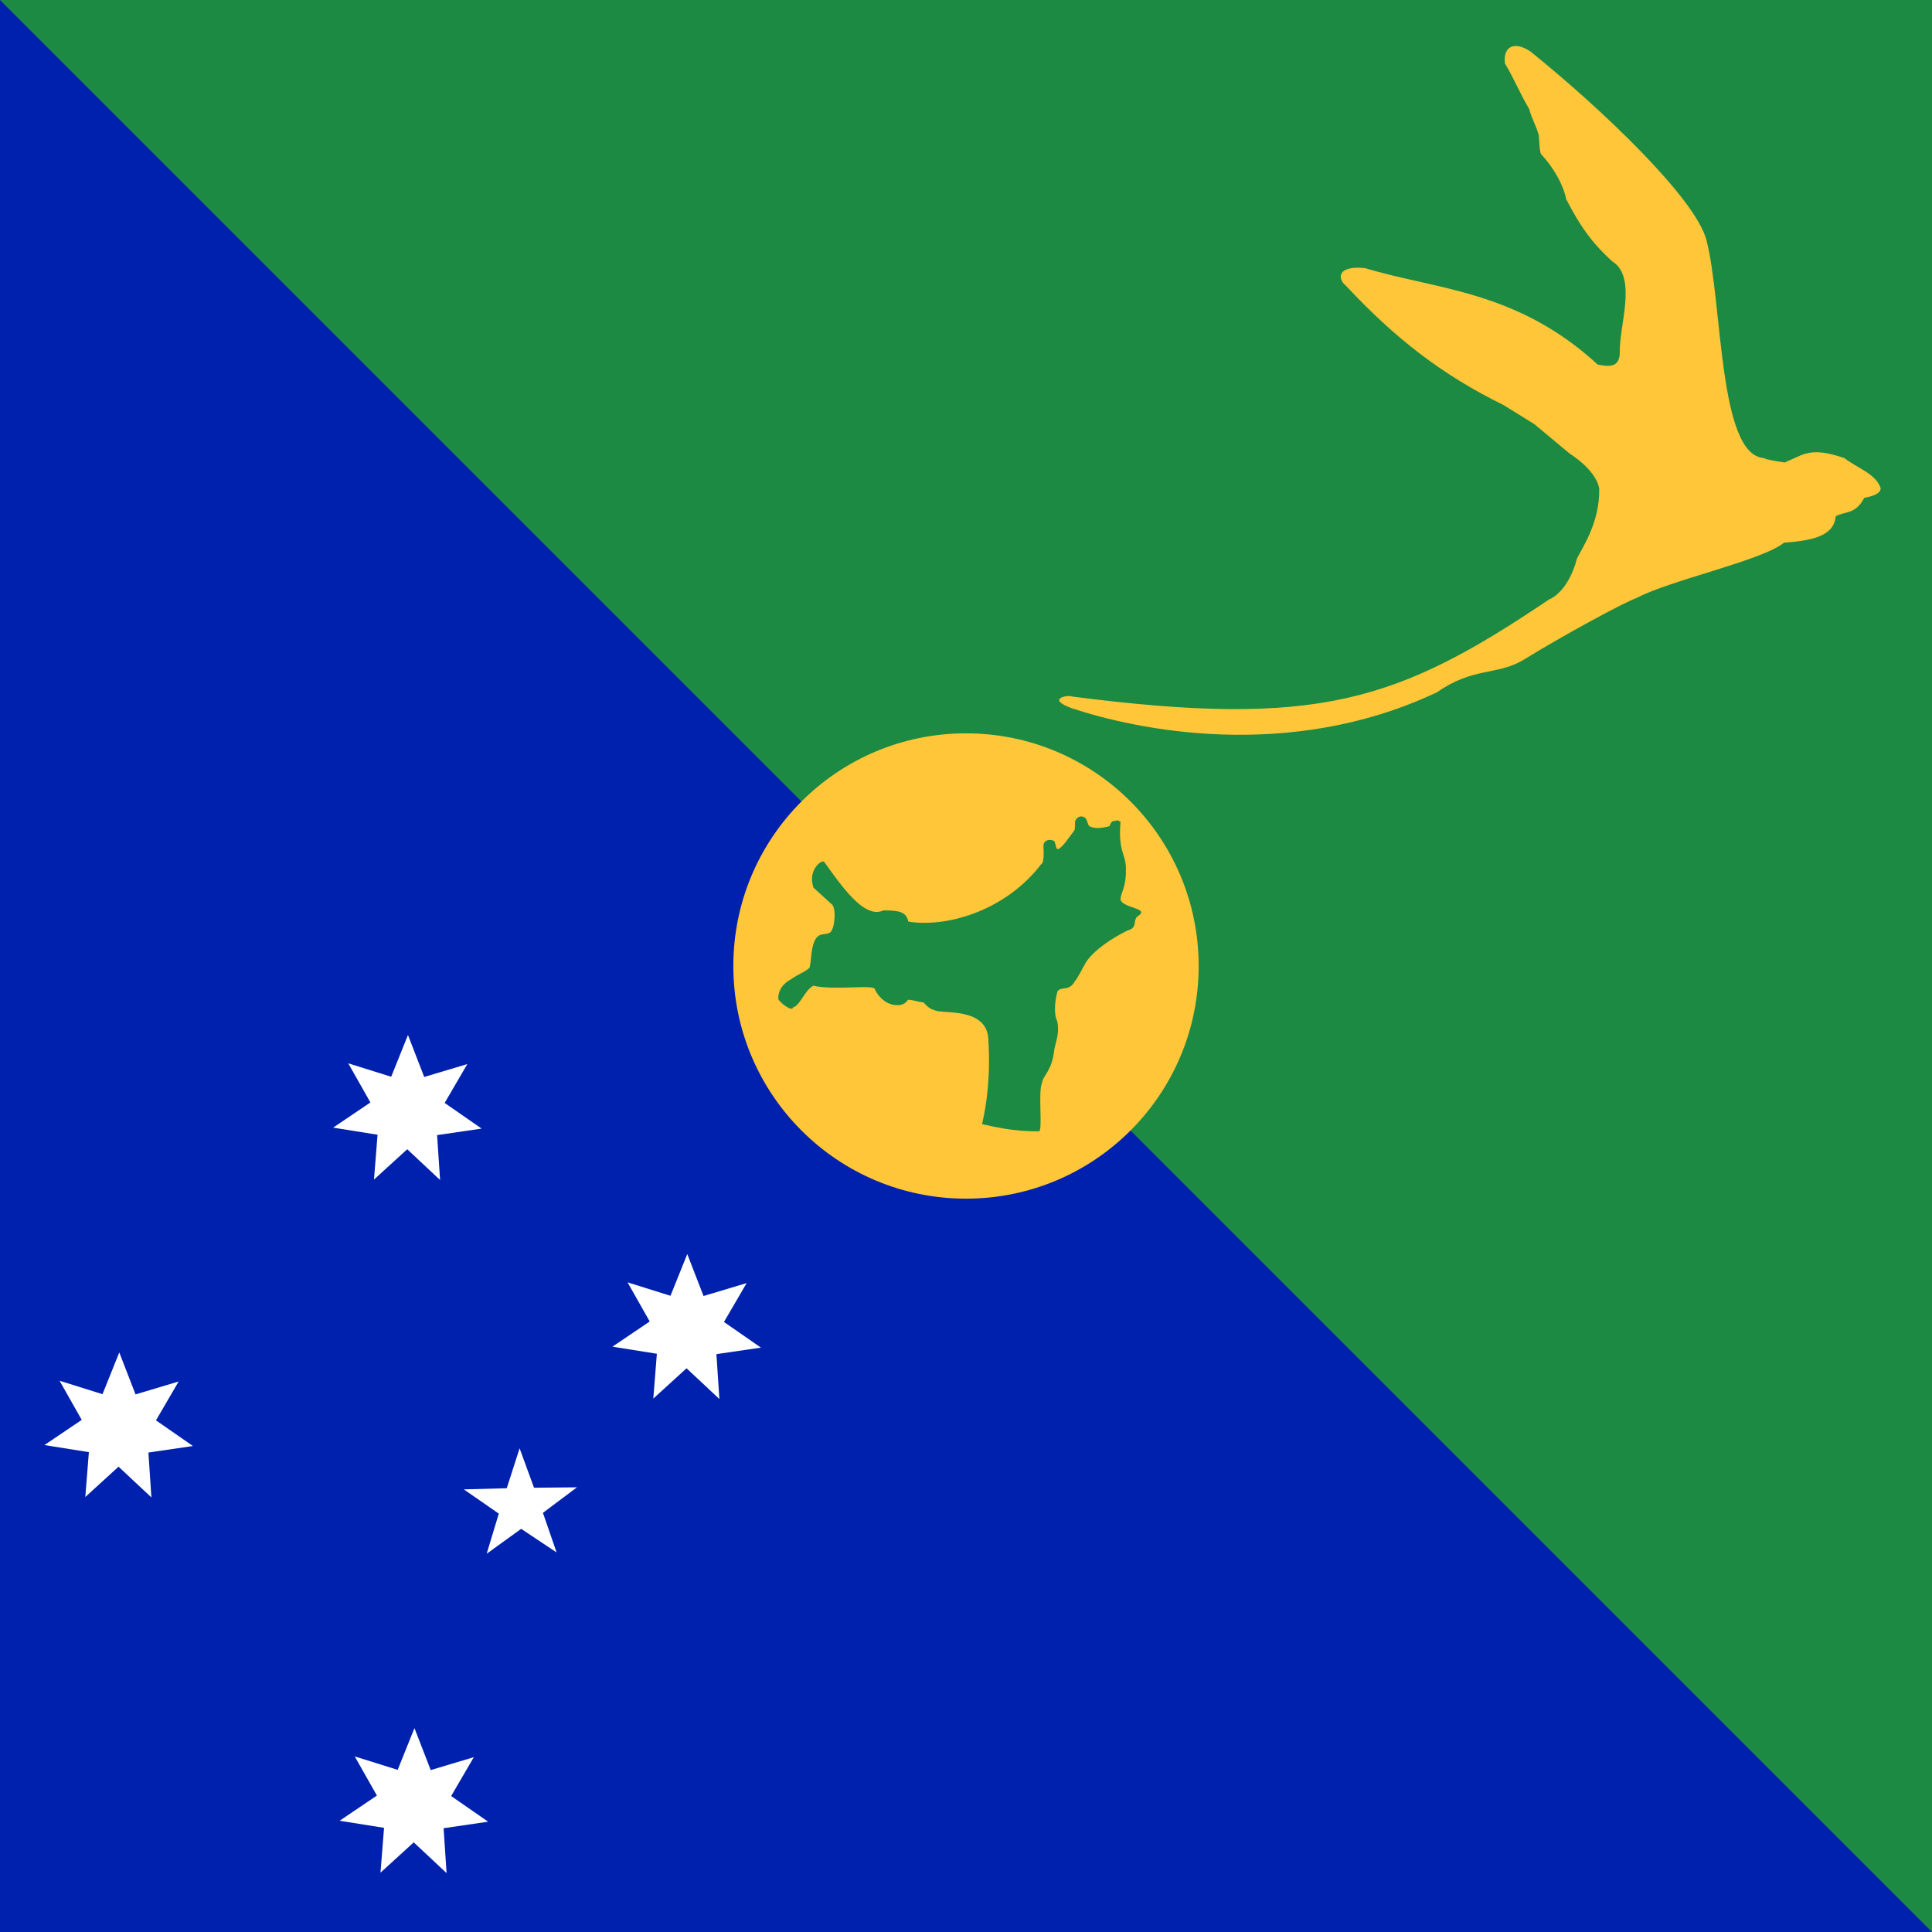
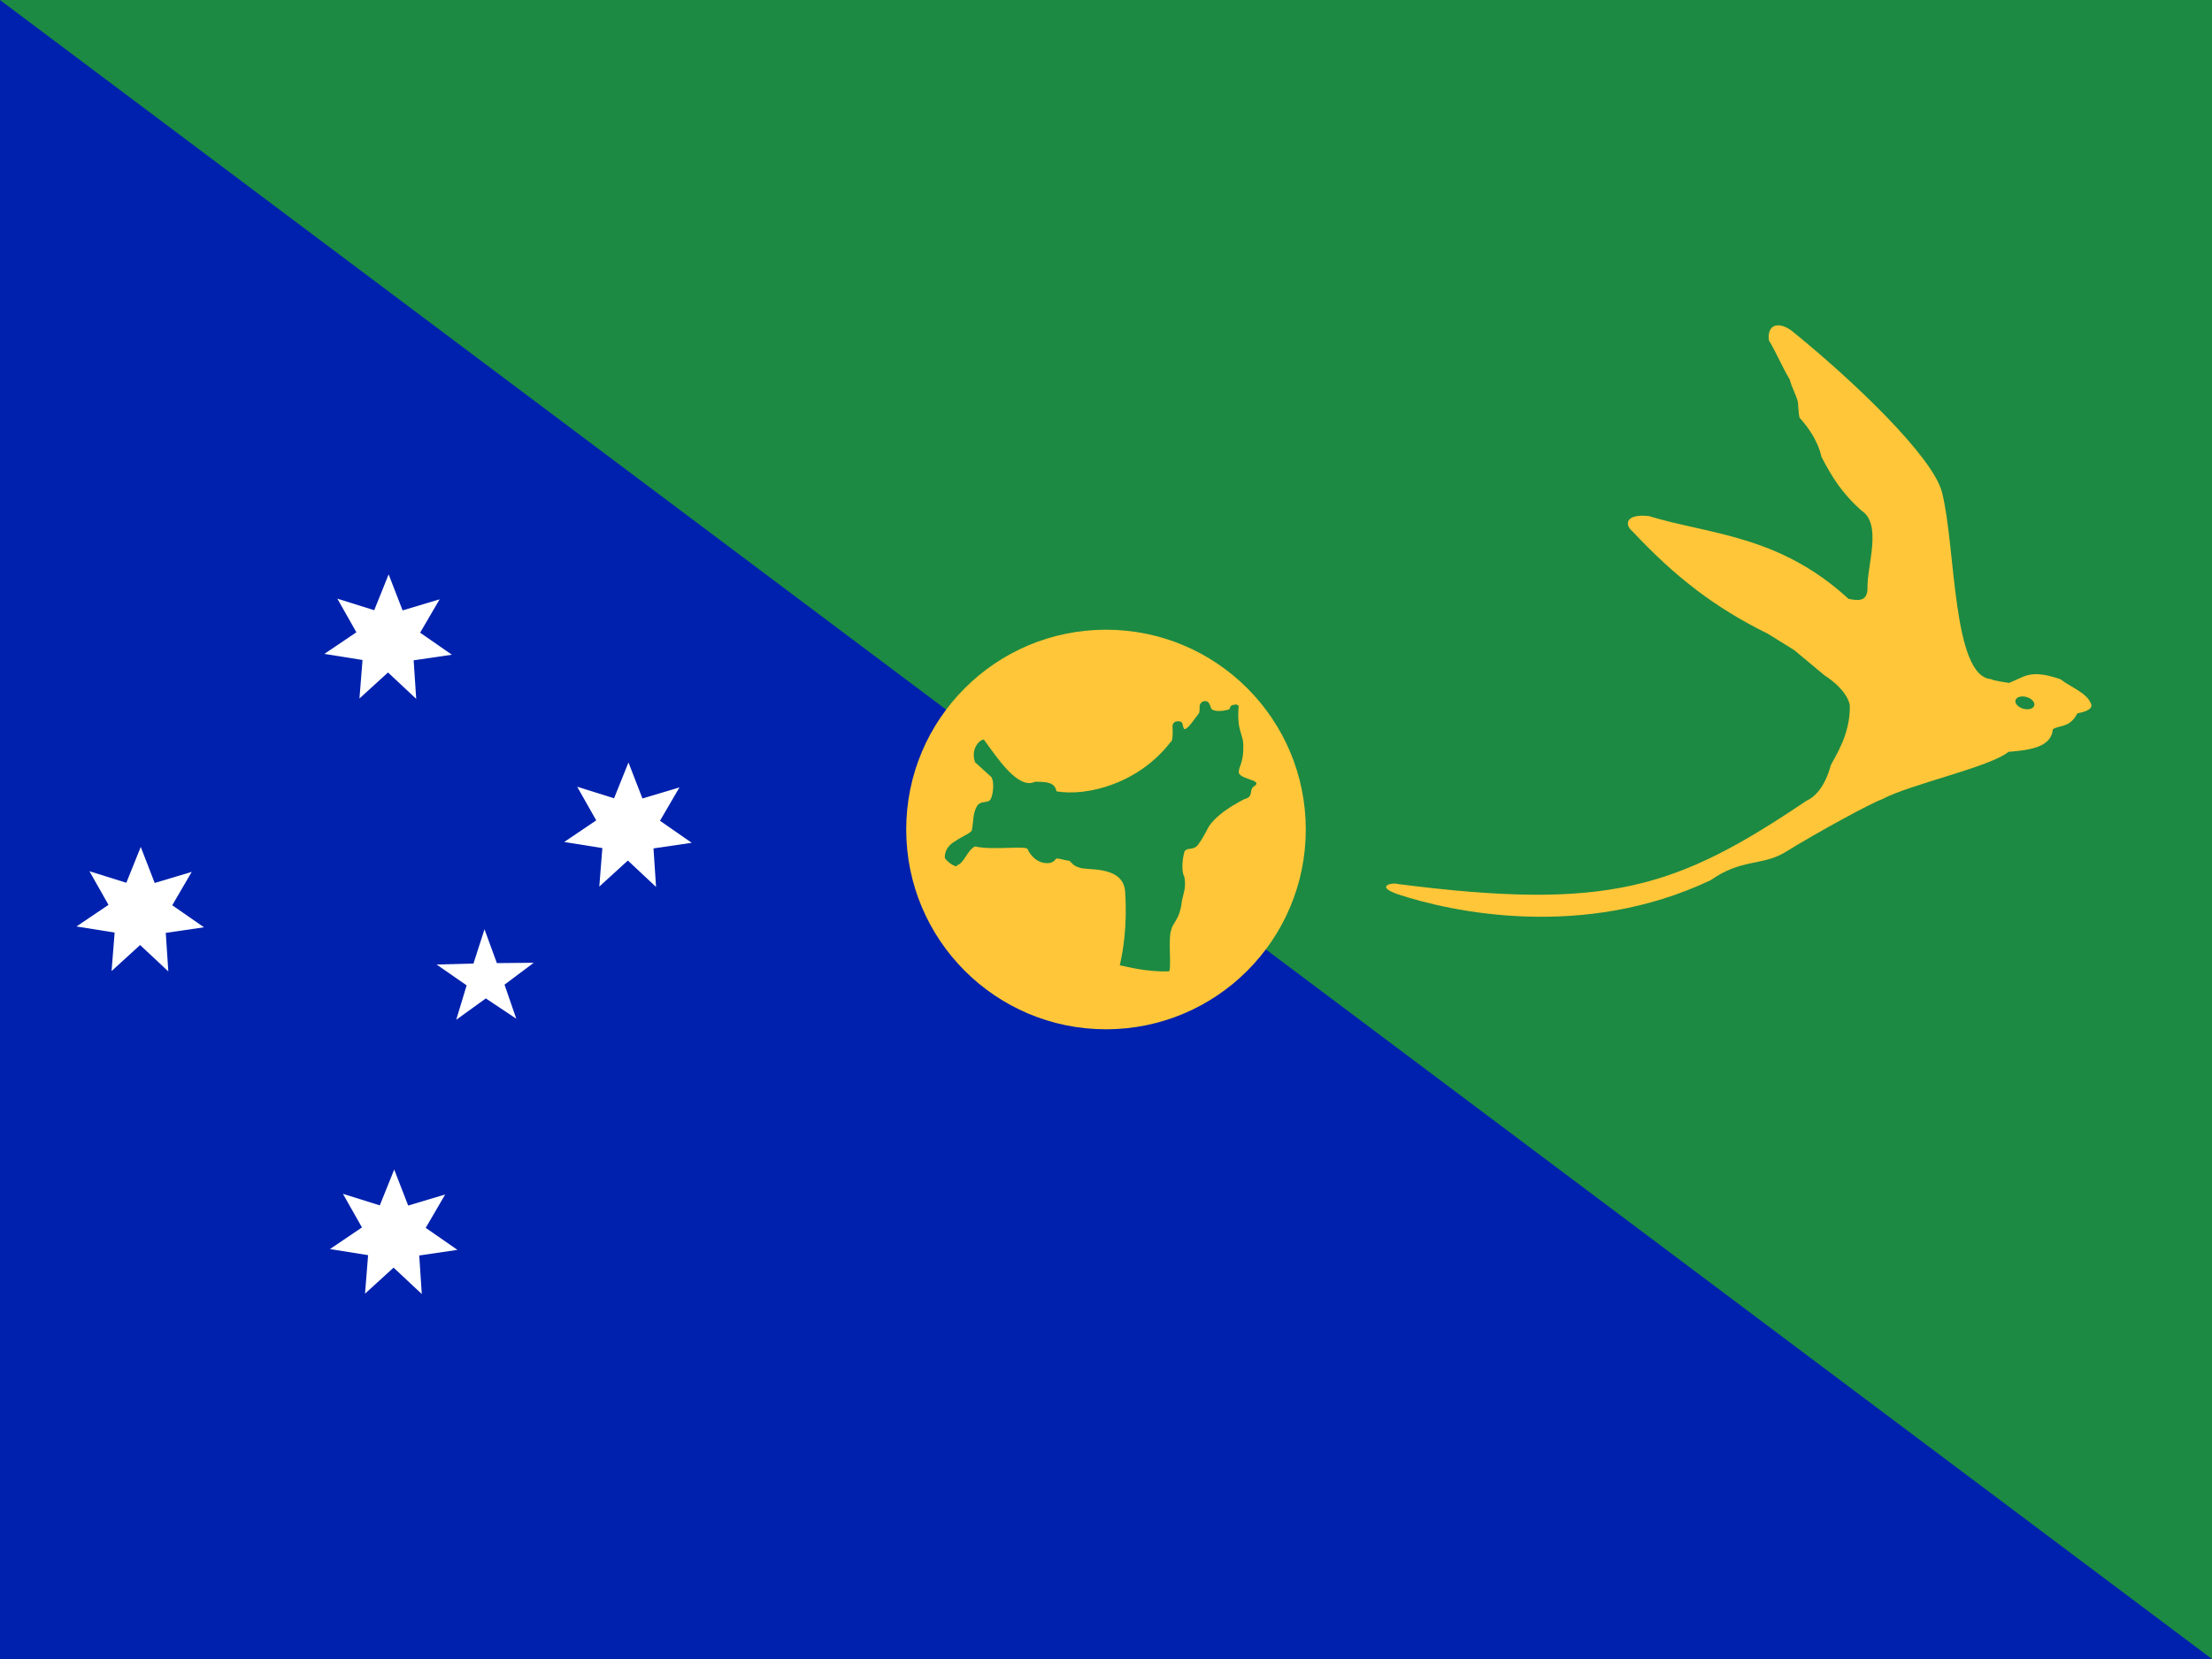
- <svg xmlns="http://www.w3.org/2000/svg" xmlns:xlink="http://www.w3.org/1999/xlink" height="512" width="512">
-   <path fill="#0021ad" d="M0 0h512v512H0z" />
-   <path d="M0 0h512v512z" fill="#1c8a42" />
-   <circle cx="256" cy="256" r="61.658" fill="#ffc639" />
-   <path d="M218.344 228.304c4.218 5.787 10.61 15.49 15.75 12.957 4.012.014 6.083.296 6.627 2.966 9.462 1.61 25.364-2.38 35.26-15.268 0 0 .83.11.542-4.79.055-2.132 2.918-1.706 2.986-1.01.4 1.06.33 1.85.867 1.878 1.218-.406 2.883-3.138 4.28-4.872.38-.764.172-1.57.262-2.532.736-1.81 2.573-1.418 2.958-.468.35.612.358 1.08.702 1.693 1.865 1.245 5.23.082 5.49.082.33-1.522 1.31-1.377 1.31-1.377 1.244-.275.755-.165 1.574.26-.72 8.197 1.61 8.56 1.42 12.765.08 4.693-1.42 6.028-1.42 7.817.476 2.188 7.398 2.264 4.962 4.114-2.14 1.142.007 3.282-3.213 4.114-9.373 4.755-11.17 8.835-11.17 8.835s-2.352 4.444-2.613 4.444c-1.57 2.966-3.558 1.35-4.666 2.794-.55 1.817-1.168 5.842-.067 7.934.55 2.876-.07 4.445-.757 7.32-.62 6-3 6.91-3.276 9.015-1.1 2.25.234 12.82-.812 12.82-6.976.137-12.323-1.336-15.082-1.886 2.69-11.594 1.644-21.777 1.644-22.823-.688-8.292-12.42-6.275-14.216-7.376-1.486-.316-2.422-1.527-2.945-2.05-1.66-.18-2.278-.557-3.937-.73-.825.414-.33.84-2.174 1.412-4.68.564-6.744-4.08-6.744-4.08.227-1.563-10.52.316-16.363-1.04-2.395 1.335-3.44 5.285-5.402 5.753-.054 1.224-3.226-1.005-3.866-2.21-.13-3.502 3.055-5.05 3.055-5.05 2.532-1.782 4.032-2.07 5.25-3.303.612-3.048.302-5.305 1.603-7.596 1.1-1.748 2.725-.93 3.826-1.714 1.182-.784 1.684-5.917.59-7.32 0 0-4.734-4.274-4.995-4.535-1.54-4.417 1.803-7.266 2.76-6.943z" fill="#1c8a42" />
-   <path d="M452.254 63.723c-2.793-11.055-27.798-34.865-46.59-50.016-4.486-3.056-7.41-1.236-6.825 3.122 2.338 3.9 4.093 8.19 6.432 12.093.654 2.6 1.886 4.422 2.54 7.022 0 0 .192 4.487.584 4.877 5.85 6.44 6.633 11.9 6.633 11.9 3.378 6.503 6.37 11.25 12.29 16.582 6.632 4.163 1.753 17.1 1.946 23.994 0 4.355-3.117 3.84-5.85 3.316-21.522-19.768-42.852-19.83-61.644-25.555-7.35-.78-7.48 2.73-5.07 4.678 13.135 14.05 25.485 23.608 41.744 31.603l8.196 5.08c3.117 2.6 6.24 5.2 9.358 7.802 7.218 4.68 7.81 8.972 7.81 9.358.192 8.78-4.494 15.606-5.856 18.337-2.463 9.31-7.41 10.927-7.41 10.927-40.192 27.118-61.26 34.136-126.417 25.748-.977-.516-7.217.523 0 3.124 16.583 5.525 57.318 14.388 96.727-4.273 9.46-6.633 15.792-4.46 22.645-8.43 11.256-6.942 27.33-15.584 30.254-16.554 8.78-4.687 33.36-9.95 39.02-14.637 6.497-.523 13.24-1.376 13.694-6.963 2.133-1.383 5.257-.372 7.576-4.927 5.154-.894 4.287-2.738 4.287-2.738-1.3-3.64-6.116-5.14-9.557-7.803-5.078-1.693-8.587-2.216-12.296-.392-1.17.523-2.34 1.04-3.51 1.562 0 0-5.462-.785-5.462-1.17-12.138-.668-10.955-40.893-15.248-57.67z" fill="#ffc639" />
-   <path d="M542.467 217.777a3.005 1.878 15.947 1 1-5.73-1.8 3.005 1.878 15.947 0 1 5.73 1.8z" fill="#1c8a42" />
-   <g transform="matrix(.68267 0 0 .68267 -11.826 182.362)" fill="#fff">
+ <svg xmlns="http://www.w3.org/2000/svg" xmlns:xlink="http://www.w3.org/1999/xlink" height="480" width="640">
+   <path fill="#0021ad" d="M0 0h640v480H0z" />
+   <path d="M0 0h640v480z" fill="#1c8a42" />
+   <circle cx="320" cy="240" r="57.805" fill="#ffc639" />
+   <path d="M284.698 214.035c3.954 5.425 9.946 14.52 14.766 12.147 3.76.013 5.702.277 6.212 2.78 8.87 1.51 23.778-2.232 33.054-14.314 0 0 .78.103.51-4.49.05-2 2.735-1.6 2.8-.948.373.993.31 1.735.812 1.76 1.142-.38 2.703-2.94 4.012-4.566.355-.716.162-1.47.245-2.374.69-1.697 2.412-1.33 2.773-.44.33.575.336 1.014.658 1.588 1.75 1.168 4.904.077 5.15.077.31-1.425 1.225-1.29 1.225-1.29 1.167-.258.71-.155 1.477.245-.677 7.684 1.51 8.025 1.33 11.966.076 4.4-1.33 5.65-1.33 7.328.445 2.052 6.934 2.123 4.65 3.858-2.005 1.07.007 3.077-3.012 3.858-8.786 4.457-10.47 8.283-10.47 8.283s-2.206 4.167-2.45 4.167c-1.472 2.78-3.336 1.264-4.374 2.62-.516 1.702-1.097 5.476-.065 7.437.517 2.696-.063 4.167-.708 6.863-.58 5.625-2.813 6.477-3.07 8.45-1.033 2.11.218 12.02-.762 12.02-6.54.128-11.554-1.253-14.14-1.77 2.522-10.87 1.54-20.415 1.54-21.396-.644-7.773-11.642-5.883-13.326-6.915-1.393-.298-2.27-1.433-2.76-1.923-1.556-.168-2.136-.523-3.69-.684-.775.387-.31.787-2.04 1.322-4.386.53-6.32-3.825-6.32-3.825.212-1.464-9.864.297-15.34-.974-2.246 1.25-3.227 4.954-5.065 5.393-.053 1.147-3.027-.943-3.626-2.072-.123-3.283 2.864-4.735 2.864-4.735 2.374-1.67 3.78-1.942 4.922-3.096.574-2.858.283-4.974 1.503-7.122 1.032-1.64 2.554-.87 3.586-1.606 1.11-.737 1.58-5.55.554-6.865 0 0-4.438-4.006-4.683-4.25-1.444-4.142 1.69-6.813 2.588-6.51z" fill="#1c8a42" />
+   <path d="M561.875 142.435c-2.62-10.364-26.06-32.685-43.678-46.89-4.206-2.865-6.947-1.158-6.4 2.927 2.194 3.66 3.84 7.68 6.032 11.34.612 2.437 1.767 4.144 2.38 6.582 0 0 .18 4.206.548 4.572 5.483 6.037 6.22 11.156 6.22 11.156 3.166 6.097 5.972 10.546 11.52 15.546 6.22 3.903 1.645 16.03 1.826 22.494 0 4.083-2.923 3.6-5.484 3.11-20.178-18.534-40.175-18.592-57.792-23.96-6.89-.728-7.012 2.562-4.754 4.387 12.314 13.172 23.893 22.132 39.136 29.628l7.683 4.76c2.923 2.44 5.85 4.877 8.773 7.316 6.767 4.386 7.322 8.41 7.322 8.773.18 8.23-4.212 14.63-5.49 17.19-2.31 8.728-6.947 10.245-6.947 10.245-37.678 25.422-57.43 32.002-118.514 24.138-.916-.483-6.767.49 0 2.93 15.546 5.18 53.735 13.488 90.682-4.007 8.87-6.218 14.804-4.18 21.23-7.902 10.553-6.508 25.622-14.61 28.363-15.52 8.232-4.393 31.275-9.328 36.584-13.72 6.09-.49 12.41-1.29 12.837-6.53 2-1.295 4.93-.347 7.103-4.617 4.832-.84 4.02-2.568 4.02-2.568-1.22-3.412-5.736-4.82-8.96-7.315-4.762-1.587-8.052-2.077-11.53-.368-1.096.49-2.192.974-3.29 1.465 0 0-5.12-.736-5.12-1.097-11.38-.626-10.27-38.337-14.296-54.066z" fill="#ffc639" />
+   <path d="M588.563 204.166a2.818 1.76 15.947 1 1-5.373-1.687 2.818 1.76 15.947 0 1 5.373 1.686z" fill="#1c8a42" />
+   <g transform="matrix(.64 0 0 .64 0 80)" fill="#fff">
    <path id="a" d="M188.16 190.94l-12.75-11.936-12.905 11.77 1.383-17.405-17.25-2.754 14.476-9.774-8.606-15.197 16.668 5.22 6.518-16.205 6.31 16.287 16.734-5.007-8.8 15.086 14.348 9.96-17.283 2.53 1.158 17.424z" />
    <path d="M233.39 335.53l-13.752-9.167-13.39 9.664 4.71-15.568-13.58-9.416 16.666-.446 4.988-15.496 5.595 15.3 16.667-.156-13.21 9.902 5.307 15.382z" />
    <use height="100%" width="100%" xlink:href="#a" x="2.522" y="269.061" />
    <use height="100%" width="100%" xlink:href="#a" x="-112.066" y="123.223" />
    <use height="100%" width="100%" xlink:href="#a" x="108.427" y="85.027" />
  </g>
</svg>
